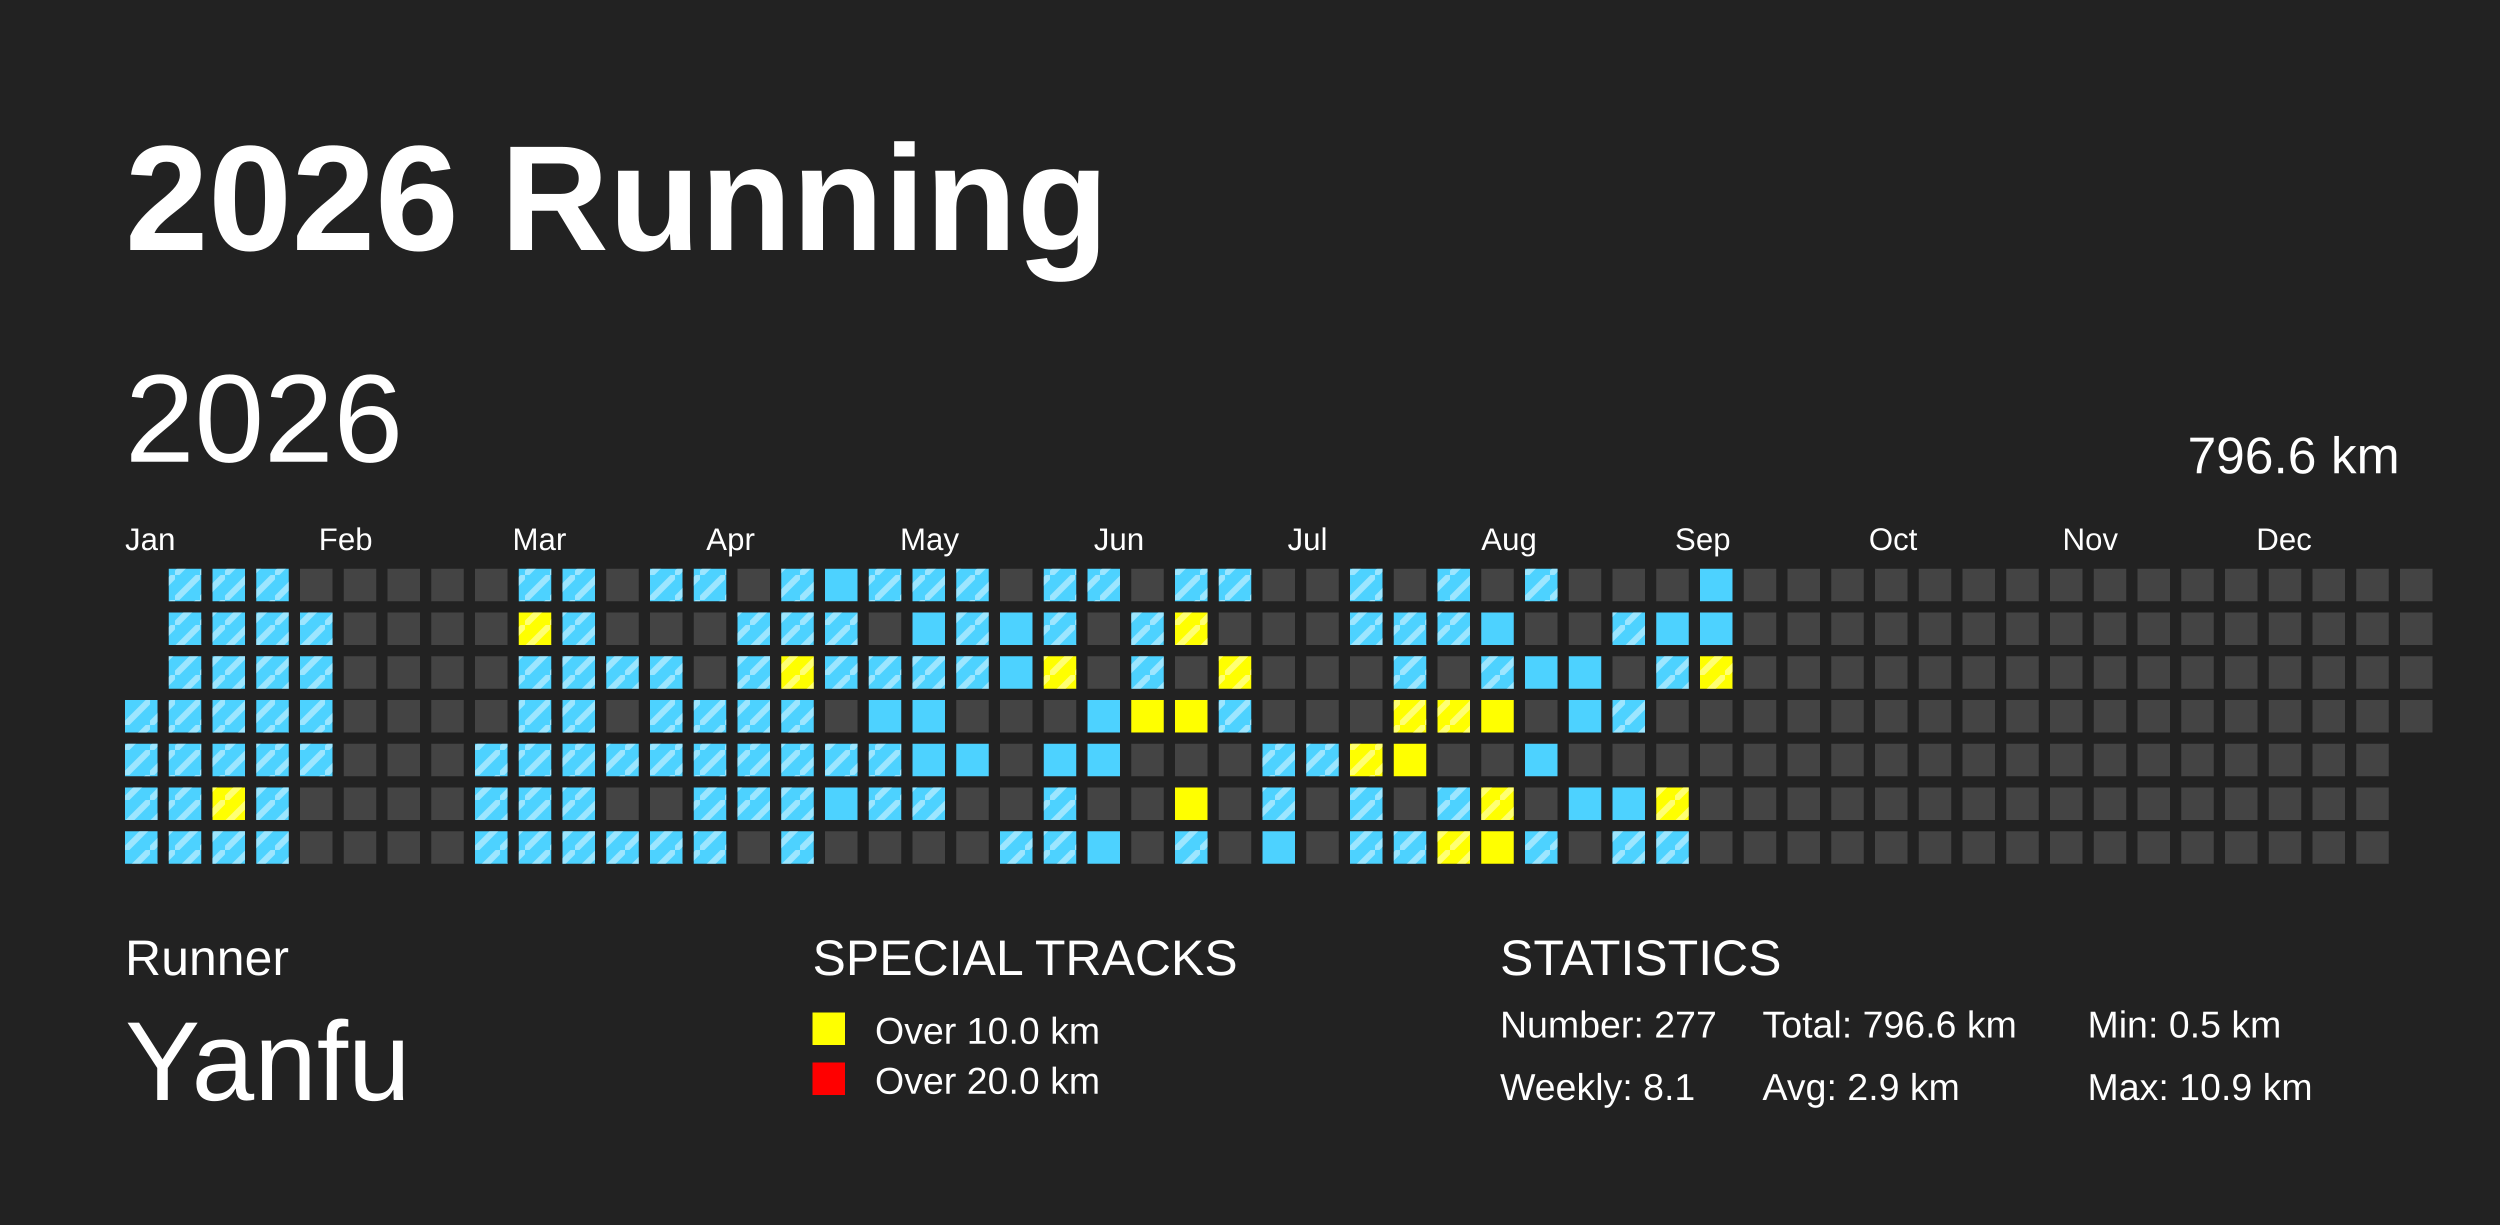
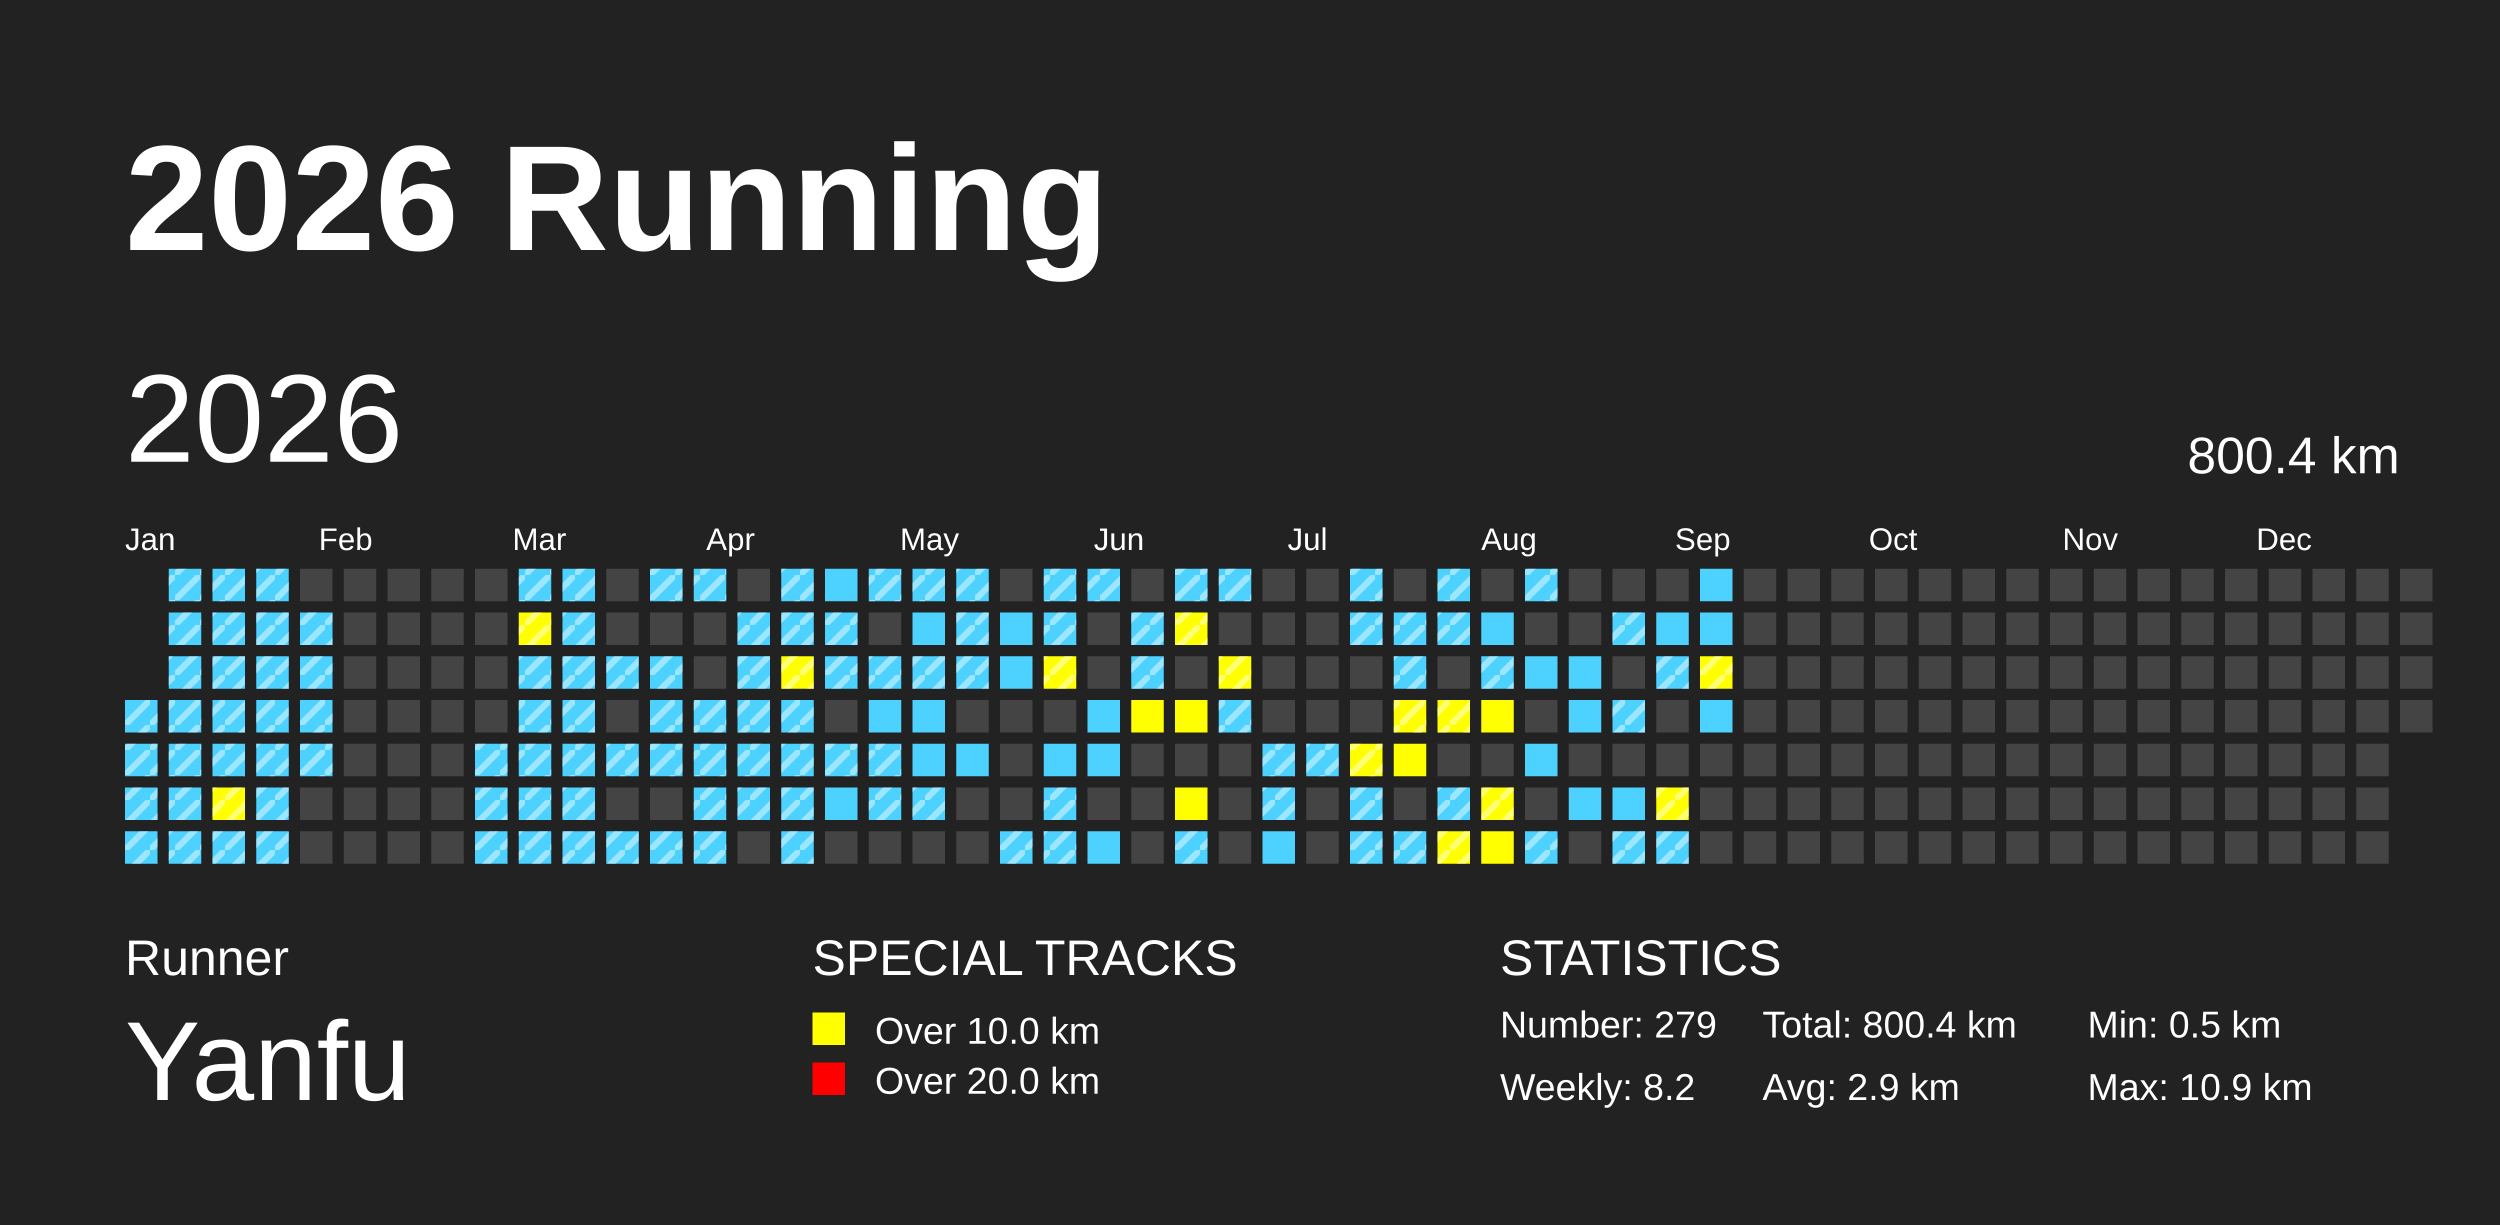
<svg xmlns="http://www.w3.org/2000/svg" baseProfile="full" height="98mm" version="1.1" viewBox="0,0,200,98" width="200mm">
  <defs>
    <pattern height="2" id="indoor-stripe" patternUnits="userSpaceOnUse" width="2">
      <line stroke="white" stroke-opacity="0.45" stroke-width="0.5" x1="0" x2="2" y1="2" y2="0" />
    </pattern>
  </defs>
  <rect fill="#222222" height="98" width="200" x="0" y="0" />
  <text fill="#FFFFFF" style="font-size:12px; font-family:Arial; font-weight:bold;" x="10" y="20">2026 Running</text>
  <text fill="#FFFFFF" style="font-size:4px; font-family:Arial" x="10" y="78">Runner</text>
  <text fill="#FFFFFF" style="font-size:9px; font-family:Arial" x="10" y="88">Yanfu</text>
  <text fill="#FFFFFF" style="font-size:4px; font-family:Arial" x="65" y="78">SPECIAL TRACKS</text>
  <rect fill="yellow" height="2.6" width="2.6" x="65" y="81" />
  <text fill="#FFFFFF" style="font-size:3px; font-family:Arial" x="70" y="83.5">Over 10.0 km</text>
  <rect fill="red" height="2.6" width="2.6" x="65" y="85" />
  <text fill="#FFFFFF" style="font-size:3px; font-family:Arial" x="70" y="87.5">Over 20.0 km</text>
  <text fill="#FFFFFF" style="font-size:4px; font-family:Arial" x="120" y="78">STATISTICS</text>
-   <text fill="#FFFFFF" style="font-size:3px; font-family:Arial" x="120" y="83">Number: 277</text>
-   <text fill="#FFFFFF" style="font-size:3px; font-family:Arial" x="120" y="88">Weekly: 8.1</text>
-   <text fill="#FFFFFF" style="font-size:3px; font-family:Arial" x="141" y="83">Total: 796.6 km</text>
+   <text fill="#FFFFFF" style="font-size:3px; font-family:Arial" x="120" y="83">Number: 279</text>
+   <text fill="#FFFFFF" style="font-size:3px; font-family:Arial" x="120" y="88">Weekly: 8.2</text>
+   <text fill="#FFFFFF" style="font-size:3px; font-family:Arial" x="141" y="83">Total: 800.4 km</text>
  <text fill="#FFFFFF" style="font-size:3px; font-family:Arial" x="141" y="88">Avg: 2.9 km</text>
  <text fill="#FFFFFF" style="font-size:3px; font-family:Arial" x="167" y="83">Min: 0.5 km</text>
  <text fill="#FFFFFF" style="font-size:3px; font-family:Arial" x="167" y="88">Max: 10.9 km</text>
  <text dominant-baseline="hanging" fill="#FFFFFF" style="font-size:10.0px; font-family:Arial;" x="10" y="30">2026</text>
-   <text dominant-baseline="hanging" fill="#FFFFFF" style="font-size:4.125px; font-family:Arial;" x="175" y="35">796.6 km</text>
+   <text dominant-baseline="hanging" fill="#FFFFFF" style="font-size:4.125px; font-family:Arial;" x="175" y="35">800.4 km</text>
  <text fill="#FFFFFF" style="font-size:2.5px; font-family:Arial" x="10.0" y="44">Jan</text>
  <text fill="#FFFFFF" style="font-size:2.5px; font-family:Arial" x="25.5" y="44">Feb</text>
  <text fill="#FFFFFF" style="font-size:2.5px; font-family:Arial" x="41.0" y="44">Mar</text>
  <text fill="#FFFFFF" style="font-size:2.5px; font-family:Arial" x="56.5" y="44">Apr</text>
  <text fill="#FFFFFF" style="font-size:2.5px; font-family:Arial" x="72.0" y="44">May</text>
  <text fill="#FFFFFF" style="font-size:2.5px; font-family:Arial" x="87.5" y="44">Jun</text>
  <text fill="#FFFFFF" style="font-size:2.5px; font-family:Arial" x="103.0" y="44">Jul</text>
  <text fill="#FFFFFF" style="font-size:2.5px; font-family:Arial" x="118.5" y="44">Aug</text>
  <text fill="#FFFFFF" style="font-size:2.5px; font-family:Arial" x="134.0" y="44">Sep</text>
  <text fill="#FFFFFF" style="font-size:2.5px; font-family:Arial" x="149.5" y="44">Oct</text>
  <text fill="#FFFFFF" style="font-size:2.5px; font-family:Arial" x="165.0" y="44">Nov</text>
  <text fill="#FFFFFF" style="font-size:2.5px; font-family:Arial" x="180.5" y="44">Dec</text>
  <rect fill="#4DD2FF" height="2.6" width="2.6" x="10.0" y="56.0" />
  <rect fill="url(#indoor-stripe)" height="2.6" width="2.6" x="10.0" y="56.0" />
  <rect fill="#4DD2FF" height="2.6" width="2.6" x="10.0" y="59.5" />
  <rect fill="url(#indoor-stripe)" height="2.6" width="2.6" x="10.0" y="59.5" />
  <rect fill="#4DD2FF" height="2.6" width="2.6" x="10.0" y="63.0" />
  <rect fill="url(#indoor-stripe)" height="2.6" width="2.6" x="10.0" y="63.0" />
  <rect fill="#4DD2FF" height="2.6" width="2.6" x="10.0" y="66.5" />
  <rect fill="url(#indoor-stripe)" height="2.6" width="2.6" x="10.0" y="66.5" />
  <rect fill="#4DD2FF" height="2.6" width="2.6" x="13.5" y="45.5" />
  <rect fill="url(#indoor-stripe)" height="2.6" width="2.6" x="13.5" y="45.5" />
  <rect fill="#4DD2FF" height="2.6" width="2.6" x="13.5" y="49.0" />
  <rect fill="url(#indoor-stripe)" height="2.6" width="2.6" x="13.5" y="49.0" />
  <rect fill="#4DD2FF" height="2.6" width="2.6" x="13.5" y="52.5" />
  <rect fill="url(#indoor-stripe)" height="2.6" width="2.6" x="13.5" y="52.5" />
  <rect fill="#4DD2FF" height="2.6" width="2.6" x="13.5" y="56.0" />
  <rect fill="url(#indoor-stripe)" height="2.6" width="2.6" x="13.5" y="56.0" />
  <rect fill="#4DD2FF" height="2.6" width="2.6" x="13.5" y="59.5" />
  <rect fill="url(#indoor-stripe)" height="2.6" width="2.6" x="13.5" y="59.5" />
  <rect fill="#4DD2FF" height="2.6" width="2.6" x="13.5" y="63.0" />
  <rect fill="url(#indoor-stripe)" height="2.6" width="2.6" x="13.5" y="63.0" />
  <rect fill="#4DD2FF" height="2.6" width="2.6" x="13.5" y="66.5" />
  <rect fill="url(#indoor-stripe)" height="2.6" width="2.6" x="13.5" y="66.5" />
  <rect fill="#4DD2FF" height="2.6" width="2.6" x="17.0" y="45.5" />
  <rect fill="url(#indoor-stripe)" height="2.6" width="2.6" x="17.0" y="45.5" />
  <rect fill="#4DD2FF" height="2.6" width="2.6" x="17.0" y="49.0" />
  <rect fill="url(#indoor-stripe)" height="2.6" width="2.6" x="17.0" y="49.0" />
  <rect fill="#4DD2FF" height="2.6" width="2.6" x="17.0" y="52.5" />
  <rect fill="url(#indoor-stripe)" height="2.6" width="2.6" x="17.0" y="52.5" />
  <rect fill="#4DD2FF" height="2.6" width="2.6" x="17.0" y="56.0" />
  <rect fill="url(#indoor-stripe)" height="2.6" width="2.6" x="17.0" y="56.0" />
  <rect fill="#4DD2FF" height="2.6" width="2.6" x="17.0" y="59.5" />
  <rect fill="url(#indoor-stripe)" height="2.6" width="2.6" x="17.0" y="59.5" />
  <rect fill="yellow" height="2.6" width="2.6" x="17.0" y="63.0" />
  <rect fill="url(#indoor-stripe)" height="2.6" width="2.6" x="17.0" y="63.0" />
  <rect fill="#4DD2FF" height="2.6" width="2.6" x="17.0" y="66.5" />
  <rect fill="url(#indoor-stripe)" height="2.6" width="2.6" x="17.0" y="66.5" />
  <rect fill="#4DD2FF" height="2.6" width="2.6" x="20.5" y="45.5" />
  <rect fill="url(#indoor-stripe)" height="2.6" width="2.6" x="20.5" y="45.5" />
  <rect fill="#4DD2FF" height="2.6" width="2.6" x="20.5" y="49.0" />
  <rect fill="url(#indoor-stripe)" height="2.6" width="2.6" x="20.5" y="49.0" />
  <rect fill="#4DD2FF" height="2.6" width="2.6" x="20.5" y="52.5" />
  <rect fill="url(#indoor-stripe)" height="2.6" width="2.6" x="20.5" y="52.5" />
  <rect fill="#4DD2FF" height="2.6" width="2.6" x="20.5" y="56.0" />
  <rect fill="url(#indoor-stripe)" height="2.6" width="2.6" x="20.5" y="56.0" />
  <rect fill="#4DD2FF" height="2.6" width="2.6" x="20.5" y="59.5" />
  <rect fill="url(#indoor-stripe)" height="2.6" width="2.6" x="20.5" y="59.5" />
  <rect fill="#4DD2FF" height="2.6" width="2.6" x="20.5" y="63.0" />
  <rect fill="url(#indoor-stripe)" height="2.6" width="2.6" x="20.5" y="63.0" />
  <rect fill="#4DD2FF" height="2.6" width="2.6" x="20.5" y="66.5" />
  <rect fill="url(#indoor-stripe)" height="2.6" width="2.6" x="20.5" y="66.5" />
  <rect fill="#444444" height="2.6" width="2.6" x="24.0" y="45.5" />
  <rect fill="#4DD2FF" height="2.6" width="2.6" x="24.0" y="49.0" />
  <rect fill="url(#indoor-stripe)" height="2.6" width="2.6" x="24.0" y="49.0" />
  <rect fill="#4DD2FF" height="2.6" width="2.6" x="24.0" y="52.5" />
  <rect fill="url(#indoor-stripe)" height="2.6" width="2.6" x="24.0" y="52.5" />
  <rect fill="#4DD2FF" height="2.6" width="2.6" x="24.0" y="56.0" />
  <rect fill="url(#indoor-stripe)" height="2.6" width="2.6" x="24.0" y="56.0" />
  <rect fill="#4DD2FF" height="2.6" width="2.6" x="24.0" y="59.5" />
  <rect fill="url(#indoor-stripe)" height="2.6" width="2.6" x="24.0" y="59.5" />
  <rect fill="#444444" height="2.6" width="2.6" x="24.0" y="63.0" />
  <rect fill="#444444" height="2.6" width="2.6" x="24.0" y="66.5" />
  <rect fill="#444444" height="2.6" width="2.6" x="27.5" y="45.5" />
  <rect fill="#444444" height="2.6" width="2.6" x="27.5" y="49.0" />
  <rect fill="#444444" height="2.6" width="2.6" x="27.5" y="52.5" />
  <rect fill="#444444" height="2.6" width="2.6" x="27.5" y="56.0" />
  <rect fill="#444444" height="2.6" width="2.6" x="27.5" y="59.5" />
  <rect fill="#444444" height="2.6" width="2.6" x="27.5" y="63.0" />
  <rect fill="#444444" height="2.6" width="2.6" x="27.5" y="66.5" />
  <rect fill="#444444" height="2.6" width="2.6" x="31.0" y="45.5" />
  <rect fill="#444444" height="2.6" width="2.6" x="31.0" y="49.0" />
  <rect fill="#444444" height="2.6" width="2.6" x="31.0" y="52.5" />
  <rect fill="#444444" height="2.6" width="2.6" x="31.0" y="56.0" />
  <rect fill="#444444" height="2.6" width="2.6" x="31.0" y="59.5" />
  <rect fill="#444444" height="2.6" width="2.6" x="31.0" y="63.0" />
  <rect fill="#444444" height="2.6" width="2.6" x="31.0" y="66.5" />
  <rect fill="#444444" height="2.6" width="2.6" x="34.5" y="45.5" />
  <rect fill="#444444" height="2.6" width="2.6" x="34.5" y="49.0" />
  <rect fill="#444444" height="2.6" width="2.6" x="34.5" y="52.5" />
  <rect fill="#444444" height="2.6" width="2.6" x="34.5" y="56.0" />
  <rect fill="#444444" height="2.6" width="2.6" x="34.5" y="59.5" />
  <rect fill="#444444" height="2.6" width="2.6" x="34.5" y="63.0" />
  <rect fill="#444444" height="2.6" width="2.6" x="34.5" y="66.5" />
  <rect fill="#444444" height="2.6" width="2.6" x="38.0" y="45.5" />
  <rect fill="#444444" height="2.6" width="2.6" x="38.0" y="49.0" />
  <rect fill="#444444" height="2.6" width="2.6" x="38.0" y="52.5" />
  <rect fill="#444444" height="2.6" width="2.6" x="38.0" y="56.0" />
  <rect fill="#4DD2FF" height="2.6" width="2.6" x="38.0" y="59.5" />
  <rect fill="url(#indoor-stripe)" height="2.6" width="2.6" x="38.0" y="59.5" />
  <rect fill="#4DD2FF" height="2.6" width="2.6" x="38.0" y="63.0" />
  <rect fill="url(#indoor-stripe)" height="2.6" width="2.6" x="38.0" y="63.0" />
  <rect fill="#4DD2FF" height="2.6" width="2.6" x="38.0" y="66.5" />
  <rect fill="url(#indoor-stripe)" height="2.6" width="2.6" x="38.0" y="66.5" />
  <rect fill="#4DD2FF" height="2.6" width="2.6" x="41.5" y="45.5" />
  <rect fill="url(#indoor-stripe)" height="2.6" width="2.6" x="41.5" y="45.5" />
  <rect fill="yellow" height="2.6" width="2.6" x="41.5" y="49.0" />
  <rect fill="url(#indoor-stripe)" height="2.6" width="2.6" x="41.5" y="49.0" />
  <rect fill="#4DD2FF" height="2.6" width="2.6" x="41.5" y="52.5" />
  <rect fill="url(#indoor-stripe)" height="2.6" width="2.6" x="41.5" y="52.5" />
  <rect fill="#4DD2FF" height="2.6" width="2.6" x="41.5" y="56.0" />
  <rect fill="url(#indoor-stripe)" height="2.6" width="2.6" x="41.5" y="56.0" />
  <rect fill="#4DD2FF" height="2.6" width="2.6" x="41.5" y="59.5" />
  <rect fill="url(#indoor-stripe)" height="2.6" width="2.6" x="41.5" y="59.5" />
  <rect fill="#4DD2FF" height="2.6" width="2.6" x="41.5" y="63.0" />
  <rect fill="url(#indoor-stripe)" height="2.6" width="2.6" x="41.5" y="63.0" />
  <rect fill="#4DD2FF" height="2.6" width="2.6" x="41.5" y="66.5" />
  <rect fill="url(#indoor-stripe)" height="2.6" width="2.6" x="41.5" y="66.5" />
  <rect fill="#4DD2FF" height="2.6" width="2.6" x="45.0" y="45.5" />
  <rect fill="url(#indoor-stripe)" height="2.6" width="2.6" x="45.0" y="45.5" />
  <rect fill="#4DD2FF" height="2.6" width="2.6" x="45.0" y="49.0" />
  <rect fill="url(#indoor-stripe)" height="2.6" width="2.6" x="45.0" y="49.0" />
  <rect fill="#4DD2FF" height="2.6" width="2.6" x="45.0" y="52.5" />
  <rect fill="url(#indoor-stripe)" height="2.6" width="2.6" x="45.0" y="52.5" />
  <rect fill="#4DD2FF" height="2.6" width="2.6" x="45.0" y="56.0" />
  <rect fill="url(#indoor-stripe)" height="2.6" width="2.6" x="45.0" y="56.0" />
  <rect fill="#4DD2FF" height="2.6" width="2.6" x="45.0" y="59.5" />
  <rect fill="url(#indoor-stripe)" height="2.6" width="2.6" x="45.0" y="59.5" />
  <rect fill="#4DD2FF" height="2.6" width="2.6" x="45.0" y="63.0" />
  <rect fill="url(#indoor-stripe)" height="2.6" width="2.6" x="45.0" y="63.0" />
  <rect fill="#4DD2FF" height="2.6" width="2.6" x="45.0" y="66.5" />
  <rect fill="url(#indoor-stripe)" height="2.6" width="2.6" x="45.0" y="66.5" />
  <rect fill="#444444" height="2.6" width="2.6" x="48.5" y="45.5" />
  <rect fill="#444444" height="2.6" width="2.6" x="48.5" y="49.0" />
  <rect fill="#4DD2FF" height="2.6" width="2.6" x="48.5" y="52.5" />
  <rect fill="url(#indoor-stripe)" height="2.6" width="2.6" x="48.5" y="52.5" />
  <rect fill="#444444" height="2.6" width="2.6" x="48.5" y="56.0" />
  <rect fill="#4DD2FF" height="2.6" width="2.6" x="48.5" y="59.5" />
  <rect fill="url(#indoor-stripe)" height="2.6" width="2.6" x="48.5" y="59.5" />
  <rect fill="#444444" height="2.6" width="2.6" x="48.5" y="63.0" />
  <rect fill="#4DD2FF" height="2.6" width="2.6" x="48.5" y="66.5" />
  <rect fill="url(#indoor-stripe)" height="2.6" width="2.6" x="48.5" y="66.5" />
  <rect fill="#4DD2FF" height="2.6" width="2.6" x="52.0" y="45.5" />
  <rect fill="url(#indoor-stripe)" height="2.6" width="2.6" x="52.0" y="45.5" />
  <rect fill="#444444" height="2.6" width="2.6" x="52.0" y="49.0" />
  <rect fill="#4DD2FF" height="2.6" width="2.6" x="52.0" y="52.5" />
  <rect fill="url(#indoor-stripe)" height="2.6" width="2.6" x="52.0" y="52.5" />
  <rect fill="#4DD2FF" height="2.6" width="2.6" x="52.0" y="56.0" />
  <rect fill="url(#indoor-stripe)" height="2.6" width="2.6" x="52.0" y="56.0" />
  <rect fill="#4DD2FF" height="2.6" width="2.6" x="52.0" y="59.5" />
  <rect fill="url(#indoor-stripe)" height="2.6" width="2.6" x="52.0" y="59.5" />
  <rect fill="#444444" height="2.6" width="2.6" x="52.0" y="63.0" />
  <rect fill="#4DD2FF" height="2.6" width="2.6" x="52.0" y="66.5" />
  <rect fill="url(#indoor-stripe)" height="2.6" width="2.6" x="52.0" y="66.5" />
  <rect fill="#4DD2FF" height="2.6" width="2.6" x="55.5" y="45.5" />
  <rect fill="url(#indoor-stripe)" height="2.6" width="2.6" x="55.5" y="45.5" />
  <rect fill="#444444" height="2.6" width="2.6" x="55.5" y="49.0" />
  <rect fill="#444444" height="2.6" width="2.6" x="55.5" y="52.5" />
  <rect fill="#4DD2FF" height="2.6" width="2.6" x="55.5" y="56.0" />
  <rect fill="url(#indoor-stripe)" height="2.6" width="2.6" x="55.5" y="56.0" />
  <rect fill="#4DD2FF" height="2.6" width="2.6" x="55.5" y="59.5" />
  <rect fill="url(#indoor-stripe)" height="2.6" width="2.6" x="55.5" y="59.5" />
  <rect fill="#4DD2FF" height="2.6" width="2.6" x="55.5" y="63.0" />
  <rect fill="url(#indoor-stripe)" height="2.6" width="2.6" x="55.5" y="63.0" />
  <rect fill="#4DD2FF" height="2.6" width="2.6" x="55.5" y="66.5" />
  <rect fill="url(#indoor-stripe)" height="2.6" width="2.6" x="55.5" y="66.5" />
  <rect fill="#444444" height="2.6" width="2.6" x="59.0" y="45.5" />
  <rect fill="#4DD2FF" height="2.6" width="2.6" x="59.0" y="49.0" />
  <rect fill="url(#indoor-stripe)" height="2.6" width="2.6" x="59.0" y="49.0" />
  <rect fill="#4DD2FF" height="2.6" width="2.6" x="59.0" y="52.5" />
  <rect fill="url(#indoor-stripe)" height="2.6" width="2.6" x="59.0" y="52.5" />
  <rect fill="#4DD2FF" height="2.6" width="2.6" x="59.0" y="56.0" />
  <rect fill="url(#indoor-stripe)" height="2.6" width="2.6" x="59.0" y="56.0" />
  <rect fill="#4DD2FF" height="2.6" width="2.6" x="59.0" y="59.5" />
  <rect fill="url(#indoor-stripe)" height="2.6" width="2.6" x="59.0" y="59.5" />
  <rect fill="#4DD2FF" height="2.6" width="2.6" x="59.0" y="63.0" />
  <rect fill="url(#indoor-stripe)" height="2.6" width="2.6" x="59.0" y="63.0" />
  <rect fill="#444444" height="2.6" width="2.6" x="59.0" y="66.5" />
  <rect fill="#4DD2FF" height="2.6" width="2.6" x="62.5" y="45.5" />
  <rect fill="url(#indoor-stripe)" height="2.6" width="2.6" x="62.5" y="45.5" />
  <rect fill="#4DD2FF" height="2.6" width="2.6" x="62.5" y="49.0" />
  <rect fill="url(#indoor-stripe)" height="2.6" width="2.6" x="62.5" y="49.0" />
  <rect fill="yellow" height="2.6" width="2.6" x="62.5" y="52.5" />
  <rect fill="url(#indoor-stripe)" height="2.6" width="2.6" x="62.5" y="52.5" />
  <rect fill="#4DD2FF" height="2.6" width="2.6" x="62.5" y="56.0" />
  <rect fill="url(#indoor-stripe)" height="2.6" width="2.6" x="62.5" y="56.0" />
  <rect fill="#4DD2FF" height="2.6" width="2.6" x="62.5" y="59.5" />
  <rect fill="url(#indoor-stripe)" height="2.6" width="2.6" x="62.5" y="59.5" />
  <rect fill="#4DD2FF" height="2.6" width="2.6" x="62.5" y="63.0" />
  <rect fill="url(#indoor-stripe)" height="2.6" width="2.6" x="62.5" y="63.0" />
  <rect fill="#4DD2FF" height="2.6" width="2.6" x="62.5" y="66.5" />
  <rect fill="url(#indoor-stripe)" height="2.6" width="2.6" x="62.5" y="66.5" />
  <rect fill="#4DD2FF" height="2.6" width="2.6" x="66.0" y="45.5" />
  <rect fill="#4DD2FF" height="2.6" width="2.6" x="66.0" y="49.0" />
  <rect fill="url(#indoor-stripe)" height="2.6" width="2.6" x="66.0" y="49.0" />
  <rect fill="#4DD2FF" height="2.6" width="2.6" x="66.0" y="52.5" />
  <rect fill="url(#indoor-stripe)" height="2.6" width="2.6" x="66.0" y="52.5" />
  <rect fill="#444444" height="2.6" width="2.6" x="66.0" y="56.0" />
  <rect fill="#4DD2FF" height="2.6" width="2.6" x="66.0" y="59.5" />
  <rect fill="url(#indoor-stripe)" height="2.6" width="2.6" x="66.0" y="59.5" />
  <rect fill="#4DD2FF" height="2.6" width="2.6" x="66.0" y="63.0" />
  <rect fill="#444444" height="2.6" width="2.6" x="66.0" y="66.5" />
  <rect fill="#4DD2FF" height="2.6" width="2.6" x="69.5" y="45.5" />
  <rect fill="url(#indoor-stripe)" height="2.6" width="2.6" x="69.5" y="45.5" />
  <rect fill="#444444" height="2.6" width="2.6" x="69.5" y="49.0" />
  <rect fill="#4DD2FF" height="2.6" width="2.6" x="69.5" y="52.5" />
  <rect fill="url(#indoor-stripe)" height="2.6" width="2.6" x="69.5" y="52.5" />
  <rect fill="#4DD2FF" height="2.6" width="2.6" x="69.5" y="56.0" />
  <rect fill="#4DD2FF" height="2.6" width="2.6" x="69.5" y="59.5" />
  <rect fill="url(#indoor-stripe)" height="2.6" width="2.6" x="69.5" y="59.5" />
  <rect fill="#4DD2FF" height="2.6" width="2.6" x="69.5" y="63.0" />
  <rect fill="url(#indoor-stripe)" height="2.6" width="2.6" x="69.5" y="63.0" />
  <rect fill="#444444" height="2.6" width="2.6" x="69.5" y="66.5" />
  <rect fill="#4DD2FF" height="2.6" width="2.6" x="73.0" y="45.5" />
  <rect fill="url(#indoor-stripe)" height="2.6" width="2.6" x="73.0" y="45.5" />
  <rect fill="#4DD2FF" height="2.6" width="2.6" x="73.0" y="49.0" />
  <rect fill="#4DD2FF" height="2.6" width="2.6" x="73.0" y="52.5" />
  <rect fill="url(#indoor-stripe)" height="2.6" width="2.6" x="73.0" y="52.5" />
  <rect fill="#4DD2FF" height="2.6" width="2.6" x="73.0" y="56.0" />
  <rect fill="#4DD2FF" height="2.6" width="2.6" x="73.0" y="59.5" />
  <rect fill="#4DD2FF" height="2.6" width="2.6" x="73.0" y="63.0" />
  <rect fill="url(#indoor-stripe)" height="2.6" width="2.6" x="73.0" y="63.0" />
  <rect fill="#444444" height="2.6" width="2.6" x="73.0" y="66.5" />
  <rect fill="#4DD2FF" height="2.6" width="2.6" x="76.5" y="45.5" />
  <rect fill="url(#indoor-stripe)" height="2.6" width="2.6" x="76.5" y="45.5" />
  <rect fill="#4DD2FF" height="2.6" width="2.6" x="76.5" y="49.0" />
  <rect fill="url(#indoor-stripe)" height="2.6" width="2.6" x="76.5" y="49.0" />
  <rect fill="#4DD2FF" height="2.6" width="2.6" x="76.5" y="52.5" />
  <rect fill="url(#indoor-stripe)" height="2.6" width="2.6" x="76.5" y="52.5" />
  <rect fill="#444444" height="2.6" width="2.6" x="76.5" y="56.0" />
  <rect fill="#4DD2FF" height="2.6" width="2.6" x="76.5" y="59.5" />
  <rect fill="#444444" height="2.6" width="2.6" x="76.5" y="63.0" />
  <rect fill="#444444" height="2.6" width="2.6" x="76.5" y="66.5" />
  <rect fill="#444444" height="2.6" width="2.6" x="80.0" y="45.5" />
  <rect fill="#4DD2FF" height="2.6" width="2.6" x="80.0" y="49.0" />
  <rect fill="#4DD2FF" height="2.6" width="2.6" x="80.0" y="52.5" />
  <rect fill="#444444" height="2.6" width="2.6" x="80.0" y="56.0" />
  <rect fill="#444444" height="2.6" width="2.6" x="80.0" y="59.5" />
  <rect fill="#444444" height="2.6" width="2.6" x="80.0" y="63.0" />
  <rect fill="#4DD2FF" height="2.6" width="2.6" x="80.0" y="66.5" />
  <rect fill="url(#indoor-stripe)" height="2.6" width="2.6" x="80.0" y="66.5" />
  <rect fill="#4DD2FF" height="2.6" width="2.6" x="83.5" y="45.5" />
  <rect fill="url(#indoor-stripe)" height="2.6" width="2.6" x="83.5" y="45.5" />
  <rect fill="#4DD2FF" height="2.6" width="2.6" x="83.5" y="49.0" />
  <rect fill="url(#indoor-stripe)" height="2.6" width="2.6" x="83.5" y="49.0" />
  <rect fill="yellow" height="2.6" width="2.6" x="83.5" y="52.5" />
  <rect fill="url(#indoor-stripe)" height="2.6" width="2.6" x="83.5" y="52.5" />
  <rect fill="#444444" height="2.6" width="2.6" x="83.5" y="56.0" />
  <rect fill="#4DD2FF" height="2.6" width="2.6" x="83.5" y="59.5" />
  <rect fill="#4DD2FF" height="2.6" width="2.6" x="83.5" y="63.0" />
  <rect fill="url(#indoor-stripe)" height="2.6" width="2.6" x="83.5" y="63.0" />
  <rect fill="#4DD2FF" height="2.6" width="2.6" x="83.5" y="66.5" />
  <rect fill="url(#indoor-stripe)" height="2.6" width="2.6" x="83.5" y="66.5" />
  <rect fill="#4DD2FF" height="2.6" width="2.6" x="87.0" y="45.5" />
  <rect fill="url(#indoor-stripe)" height="2.6" width="2.6" x="87.0" y="45.5" />
  <rect fill="#444444" height="2.6" width="2.6" x="87.0" y="49.0" />
  <rect fill="#444444" height="2.6" width="2.6" x="87.0" y="52.5" />
  <rect fill="#4DD2FF" height="2.6" width="2.6" x="87.0" y="56.0" />
  <rect fill="#4DD2FF" height="2.6" width="2.6" x="87.0" y="59.5" />
  <rect fill="#444444" height="2.6" width="2.6" x="87.0" y="63.0" />
  <rect fill="#4DD2FF" height="2.6" width="2.6" x="87.0" y="66.5" />
  <rect fill="#444444" height="2.6" width="2.6" x="90.5" y="45.5" />
  <rect fill="#4DD2FF" height="2.6" width="2.6" x="90.5" y="49.0" />
  <rect fill="url(#indoor-stripe)" height="2.6" width="2.6" x="90.5" y="49.0" />
  <rect fill="#4DD2FF" height="2.6" width="2.6" x="90.5" y="52.5" />
  <rect fill="url(#indoor-stripe)" height="2.6" width="2.6" x="90.5" y="52.5" />
  <rect fill="yellow" height="2.6" width="2.6" x="90.5" y="56.0" />
  <rect fill="#444444" height="2.6" width="2.6" x="90.5" y="59.5" />
  <rect fill="#444444" height="2.6" width="2.6" x="90.5" y="63.0" />
  <rect fill="#444444" height="2.6" width="2.6" x="90.5" y="66.5" />
  <rect fill="#4DD2FF" height="2.6" width="2.6" x="94.0" y="45.5" />
  <rect fill="url(#indoor-stripe)" height="2.6" width="2.6" x="94.0" y="45.5" />
  <rect fill="yellow" height="2.6" width="2.6" x="94.0" y="49.0" />
  <rect fill="url(#indoor-stripe)" height="2.6" width="2.6" x="94.0" y="49.0" />
  <rect fill="#444444" height="2.6" width="2.6" x="94.0" y="52.5" />
  <rect fill="yellow" height="2.6" width="2.6" x="94.0" y="56.0" />
  <rect fill="#444444" height="2.6" width="2.6" x="94.0" y="59.5" />
  <rect fill="yellow" height="2.6" width="2.6" x="94.0" y="63.0" />
  <rect fill="#4DD2FF" height="2.6" width="2.6" x="94.0" y="66.5" />
  <rect fill="url(#indoor-stripe)" height="2.6" width="2.6" x="94.0" y="66.5" />
  <rect fill="#4DD2FF" height="2.6" width="2.6" x="97.5" y="45.5" />
  <rect fill="url(#indoor-stripe)" height="2.6" width="2.6" x="97.5" y="45.5" />
  <rect fill="#444444" height="2.6" width="2.6" x="97.5" y="49.0" />
  <rect fill="yellow" height="2.6" width="2.6" x="97.5" y="52.5" />
  <rect fill="url(#indoor-stripe)" height="2.6" width="2.6" x="97.5" y="52.5" />
  <rect fill="#4DD2FF" height="2.6" width="2.6" x="97.5" y="56.0" />
  <rect fill="url(#indoor-stripe)" height="2.6" width="2.6" x="97.5" y="56.0" />
  <rect fill="#444444" height="2.6" width="2.6" x="97.5" y="59.5" />
  <rect fill="#444444" height="2.6" width="2.6" x="97.5" y="63.0" />
  <rect fill="#444444" height="2.6" width="2.6" x="97.5" y="66.5" />
  <rect fill="#444444" height="2.6" width="2.6" x="101.0" y="45.5" />
  <rect fill="#444444" height="2.6" width="2.6" x="101.0" y="49.0" />
  <rect fill="#444444" height="2.6" width="2.6" x="101.0" y="52.5" />
  <rect fill="#444444" height="2.6" width="2.6" x="101.0" y="56.0" />
  <rect fill="#4DD2FF" height="2.6" width="2.6" x="101.0" y="59.5" />
  <rect fill="url(#indoor-stripe)" height="2.6" width="2.6" x="101.0" y="59.5" />
  <rect fill="#4DD2FF" height="2.6" width="2.6" x="101.0" y="63.0" />
  <rect fill="url(#indoor-stripe)" height="2.6" width="2.6" x="101.0" y="63.0" />
  <rect fill="#4DD2FF" height="2.6" width="2.6" x="101.0" y="66.5" />
  <rect fill="#444444" height="2.6" width="2.6" x="104.5" y="45.5" />
  <rect fill="#444444" height="2.6" width="2.6" x="104.5" y="49.0" />
  <rect fill="#444444" height="2.6" width="2.6" x="104.5" y="52.5" />
  <rect fill="#444444" height="2.6" width="2.6" x="104.5" y="56.0" />
  <rect fill="#4DD2FF" height="2.6" width="2.6" x="104.5" y="59.5" />
  <rect fill="url(#indoor-stripe)" height="2.6" width="2.6" x="104.5" y="59.5" />
  <rect fill="#444444" height="2.6" width="2.6" x="104.5" y="63.0" />
  <rect fill="#444444" height="2.6" width="2.6" x="104.5" y="66.5" />
  <rect fill="#4DD2FF" height="2.6" width="2.6" x="108.0" y="45.5" />
  <rect fill="url(#indoor-stripe)" height="2.6" width="2.6" x="108.0" y="45.5" />
  <rect fill="#4DD2FF" height="2.6" width="2.6" x="108.0" y="49.0" />
  <rect fill="url(#indoor-stripe)" height="2.6" width="2.6" x="108.0" y="49.0" />
  <rect fill="#444444" height="2.6" width="2.6" x="108.0" y="52.5" />
  <rect fill="#444444" height="2.6" width="2.6" x="108.0" y="56.0" />
  <rect fill="yellow" height="2.6" width="2.6" x="108.0" y="59.5" />
  <rect fill="url(#indoor-stripe)" height="2.6" width="2.6" x="108.0" y="59.5" />
  <rect fill="#4DD2FF" height="2.6" width="2.6" x="108.0" y="63.0" />
  <rect fill="url(#indoor-stripe)" height="2.6" width="2.6" x="108.0" y="63.0" />
  <rect fill="#4DD2FF" height="2.6" width="2.6" x="108.0" y="66.5" />
  <rect fill="url(#indoor-stripe)" height="2.6" width="2.6" x="108.0" y="66.5" />
  <rect fill="#444444" height="2.6" width="2.6" x="111.5" y="45.5" />
  <rect fill="#4DD2FF" height="2.6" width="2.6" x="111.5" y="49.0" />
  <rect fill="url(#indoor-stripe)" height="2.6" width="2.6" x="111.5" y="49.0" />
  <rect fill="#4DD2FF" height="2.6" width="2.6" x="111.5" y="52.5" />
  <rect fill="url(#indoor-stripe)" height="2.6" width="2.6" x="111.5" y="52.5" />
  <rect fill="yellow" height="2.6" width="2.6" x="111.5" y="56.0" />
  <rect fill="url(#indoor-stripe)" height="2.6" width="2.6" x="111.5" y="56.0" />
  <rect fill="yellow" height="2.6" width="2.6" x="111.5" y="59.5" />
  <rect fill="#444444" height="2.6" width="2.6" x="111.5" y="63.0" />
  <rect fill="#4DD2FF" height="2.6" width="2.6" x="111.5" y="66.5" />
  <rect fill="url(#indoor-stripe)" height="2.6" width="2.6" x="111.5" y="66.5" />
  <rect fill="#4DD2FF" height="2.6" width="2.6" x="115.0" y="45.5" />
  <rect fill="url(#indoor-stripe)" height="2.6" width="2.6" x="115.0" y="45.5" />
  <rect fill="#4DD2FF" height="2.6" width="2.6" x="115.0" y="49.0" />
  <rect fill="url(#indoor-stripe)" height="2.6" width="2.6" x="115.0" y="49.0" />
  <rect fill="#444444" height="2.6" width="2.6" x="115.0" y="52.5" />
  <rect fill="yellow" height="2.6" width="2.6" x="115.0" y="56.0" />
  <rect fill="url(#indoor-stripe)" height="2.6" width="2.6" x="115.0" y="56.0" />
  <rect fill="#444444" height="2.6" width="2.6" x="115.0" y="59.5" />
  <rect fill="#4DD2FF" height="2.6" width="2.6" x="115.0" y="63.0" />
  <rect fill="url(#indoor-stripe)" height="2.6" width="2.6" x="115.0" y="63.0" />
  <rect fill="yellow" height="2.6" width="2.6" x="115.0" y="66.5" />
  <rect fill="url(#indoor-stripe)" height="2.6" width="2.6" x="115.0" y="66.5" />
  <rect fill="#444444" height="2.6" width="2.6" x="118.5" y="45.5" />
  <rect fill="#4DD2FF" height="2.6" width="2.6" x="118.5" y="49.0" />
  <rect fill="#4DD2FF" height="2.6" width="2.6" x="118.5" y="52.5" />
  <rect fill="url(#indoor-stripe)" height="2.6" width="2.6" x="118.5" y="52.5" />
  <rect fill="yellow" height="2.6" width="2.6" x="118.5" y="56.0" />
  <rect fill="#444444" height="2.6" width="2.6" x="118.5" y="59.5" />
  <rect fill="yellow" height="2.6" width="2.6" x="118.5" y="63.0" />
  <rect fill="url(#indoor-stripe)" height="2.6" width="2.6" x="118.5" y="63.0" />
  <rect fill="yellow" height="2.6" width="2.6" x="118.5" y="66.5" />
  <rect fill="#4DD2FF" height="2.6" width="2.6" x="122.0" y="45.5" />
  <rect fill="url(#indoor-stripe)" height="2.6" width="2.6" x="122.0" y="45.5" />
  <rect fill="#444444" height="2.6" width="2.6" x="122.0" y="49.0" />
  <rect fill="#4DD2FF" height="2.6" width="2.6" x="122.0" y="52.5" />
  <rect fill="#444444" height="2.6" width="2.6" x="122.0" y="56.0" />
  <rect fill="#4DD2FF" height="2.6" width="2.6" x="122.0" y="59.5" />
  <rect fill="#444444" height="2.6" width="2.6" x="122.0" y="63.0" />
  <rect fill="#4DD2FF" height="2.6" width="2.6" x="122.0" y="66.5" />
  <rect fill="url(#indoor-stripe)" height="2.6" width="2.6" x="122.0" y="66.5" />
  <rect fill="#444444" height="2.6" width="2.6" x="125.5" y="45.5" />
  <rect fill="#444444" height="2.6" width="2.6" x="125.5" y="49.0" />
  <rect fill="#4DD2FF" height="2.6" width="2.6" x="125.5" y="52.5" />
  <rect fill="#4DD2FF" height="2.6" width="2.6" x="125.5" y="56.0" />
  <rect fill="#444444" height="2.6" width="2.6" x="125.5" y="59.5" />
  <rect fill="#4DD2FF" height="2.6" width="2.6" x="125.5" y="63.0" />
  <rect fill="#444444" height="2.6" width="2.6" x="125.5" y="66.5" />
  <rect fill="#444444" height="2.6" width="2.6" x="129.0" y="45.5" />
  <rect fill="#4DD2FF" height="2.6" width="2.6" x="129.0" y="49.0" />
  <rect fill="url(#indoor-stripe)" height="2.6" width="2.6" x="129.0" y="49.0" />
  <rect fill="#444444" height="2.6" width="2.6" x="129.0" y="52.5" />
  <rect fill="#4DD2FF" height="2.6" width="2.6" x="129.0" y="56.0" />
  <rect fill="url(#indoor-stripe)" height="2.6" width="2.6" x="129.0" y="56.0" />
  <rect fill="#444444" height="2.6" width="2.6" x="129.0" y="59.5" />
  <rect fill="#4DD2FF" height="2.6" width="2.6" x="129.0" y="63.0" />
  <rect fill="#4DD2FF" height="2.6" width="2.6" x="129.0" y="66.5" />
  <rect fill="url(#indoor-stripe)" height="2.6" width="2.6" x="129.0" y="66.5" />
  <rect fill="#444444" height="2.6" width="2.6" x="132.5" y="45.5" />
  <rect fill="#4DD2FF" height="2.6" width="2.6" x="132.5" y="49.0" />
  <rect fill="#4DD2FF" height="2.6" width="2.6" x="132.5" y="52.5" />
  <rect fill="url(#indoor-stripe)" height="2.6" width="2.6" x="132.5" y="52.5" />
  <rect fill="#444444" height="2.6" width="2.6" x="132.5" y="56.0" />
  <rect fill="#444444" height="2.6" width="2.6" x="132.5" y="59.5" />
  <rect fill="yellow" height="2.6" width="2.6" x="132.5" y="63.0" />
  <rect fill="url(#indoor-stripe)" height="2.6" width="2.6" x="132.5" y="63.0" />
  <rect fill="#4DD2FF" height="2.6" width="2.6" x="132.5" y="66.5" />
  <rect fill="url(#indoor-stripe)" height="2.6" width="2.6" x="132.5" y="66.5" />
  <rect fill="#4DD2FF" height="2.6" width="2.6" x="136.0" y="45.5" />
  <rect fill="#4DD2FF" height="2.6" width="2.6" x="136.0" y="49.0" />
  <rect fill="yellow" height="2.6" width="2.6" x="136.0" y="52.5" />
  <rect fill="url(#indoor-stripe)" height="2.6" width="2.6" x="136.0" y="52.5" />
-   <rect fill="#444444" height="2.6" width="2.6" x="136.0" y="56.0" />
+   <rect fill="#4DD2FF" height="2.6" width="2.6" x="136.0" y="56.0" />
  <rect fill="#444444" height="2.6" width="2.6" x="136.0" y="59.5" />
  <rect fill="#444444" height="2.6" width="2.6" x="136.0" y="63.0" />
  <rect fill="#444444" height="2.6" width="2.6" x="136.0" y="66.5" />
  <rect fill="#444444" height="2.6" width="2.6" x="139.5" y="45.5" />
  <rect fill="#444444" height="2.6" width="2.6" x="139.5" y="49.0" />
  <rect fill="#444444" height="2.6" width="2.6" x="139.5" y="52.5" />
  <rect fill="#444444" height="2.6" width="2.6" x="139.5" y="56.0" />
  <rect fill="#444444" height="2.6" width="2.6" x="139.5" y="59.5" />
  <rect fill="#444444" height="2.6" width="2.6" x="139.5" y="63.0" />
  <rect fill="#444444" height="2.6" width="2.6" x="139.5" y="66.5" />
  <rect fill="#444444" height="2.6" width="2.6" x="143.0" y="45.5" />
  <rect fill="#444444" height="2.6" width="2.6" x="143.0" y="49.0" />
  <rect fill="#444444" height="2.6" width="2.6" x="143.0" y="52.5" />
  <rect fill="#444444" height="2.6" width="2.6" x="143.0" y="56.0" />
  <rect fill="#444444" height="2.6" width="2.6" x="143.0" y="59.5" />
  <rect fill="#444444" height="2.6" width="2.6" x="143.0" y="63.0" />
  <rect fill="#444444" height="2.6" width="2.6" x="143.0" y="66.5" />
  <rect fill="#444444" height="2.6" width="2.6" x="146.5" y="45.5" />
  <rect fill="#444444" height="2.6" width="2.6" x="146.5" y="49.0" />
  <rect fill="#444444" height="2.6" width="2.6" x="146.5" y="52.5" />
  <rect fill="#444444" height="2.6" width="2.6" x="146.5" y="56.0" />
  <rect fill="#444444" height="2.6" width="2.6" x="146.5" y="59.5" />
  <rect fill="#444444" height="2.6" width="2.6" x="146.5" y="63.0" />
  <rect fill="#444444" height="2.6" width="2.6" x="146.5" y="66.5" />
  <rect fill="#444444" height="2.6" width="2.6" x="150.0" y="45.5" />
  <rect fill="#444444" height="2.6" width="2.6" x="150.0" y="49.0" />
  <rect fill="#444444" height="2.6" width="2.6" x="150.0" y="52.5" />
  <rect fill="#444444" height="2.6" width="2.6" x="150.0" y="56.0" />
  <rect fill="#444444" height="2.6" width="2.6" x="150.0" y="59.5" />
  <rect fill="#444444" height="2.6" width="2.6" x="150.0" y="63.0" />
  <rect fill="#444444" height="2.6" width="2.6" x="150.0" y="66.5" />
  <rect fill="#444444" height="2.6" width="2.6" x="153.5" y="45.5" />
  <rect fill="#444444" height="2.6" width="2.6" x="153.5" y="49.0" />
  <rect fill="#444444" height="2.6" width="2.6" x="153.5" y="52.5" />
  <rect fill="#444444" height="2.6" width="2.6" x="153.5" y="56.0" />
  <rect fill="#444444" height="2.6" width="2.6" x="153.5" y="59.5" />
  <rect fill="#444444" height="2.6" width="2.6" x="153.5" y="63.0" />
  <rect fill="#444444" height="2.6" width="2.6" x="153.5" y="66.5" />
  <rect fill="#444444" height="2.6" width="2.6" x="157.0" y="45.5" />
  <rect fill="#444444" height="2.6" width="2.6" x="157.0" y="49.0" />
  <rect fill="#444444" height="2.6" width="2.6" x="157.0" y="52.5" />
  <rect fill="#444444" height="2.6" width="2.6" x="157.0" y="56.0" />
  <rect fill="#444444" height="2.6" width="2.6" x="157.0" y="59.5" />
  <rect fill="#444444" height="2.6" width="2.6" x="157.0" y="63.0" />
  <rect fill="#444444" height="2.6" width="2.6" x="157.0" y="66.5" />
  <rect fill="#444444" height="2.6" width="2.6" x="160.5" y="45.5" />
  <rect fill="#444444" height="2.6" width="2.6" x="160.5" y="49.0" />
  <rect fill="#444444" height="2.6" width="2.6" x="160.5" y="52.5" />
  <rect fill="#444444" height="2.6" width="2.6" x="160.5" y="56.0" />
  <rect fill="#444444" height="2.6" width="2.6" x="160.5" y="59.5" />
  <rect fill="#444444" height="2.6" width="2.6" x="160.5" y="63.0" />
  <rect fill="#444444" height="2.6" width="2.6" x="160.5" y="66.5" />
  <rect fill="#444444" height="2.6" width="2.6" x="164.0" y="45.5" />
  <rect fill="#444444" height="2.6" width="2.6" x="164.0" y="49.0" />
  <rect fill="#444444" height="2.6" width="2.6" x="164.0" y="52.5" />
  <rect fill="#444444" height="2.6" width="2.6" x="164.0" y="56.0" />
  <rect fill="#444444" height="2.6" width="2.6" x="164.0" y="59.5" />
  <rect fill="#444444" height="2.6" width="2.6" x="164.0" y="63.0" />
  <rect fill="#444444" height="2.6" width="2.6" x="164.0" y="66.5" />
  <rect fill="#444444" height="2.6" width="2.6" x="167.5" y="45.5" />
  <rect fill="#444444" height="2.6" width="2.6" x="167.5" y="49.0" />
  <rect fill="#444444" height="2.6" width="2.6" x="167.5" y="52.5" />
  <rect fill="#444444" height="2.6" width="2.6" x="167.5" y="56.0" />
  <rect fill="#444444" height="2.6" width="2.6" x="167.5" y="59.5" />
  <rect fill="#444444" height="2.6" width="2.6" x="167.5" y="63.0" />
  <rect fill="#444444" height="2.6" width="2.6" x="167.5" y="66.5" />
  <rect fill="#444444" height="2.6" width="2.6" x="171.0" y="45.5" />
  <rect fill="#444444" height="2.6" width="2.6" x="171.0" y="49.0" />
  <rect fill="#444444" height="2.6" width="2.6" x="171.0" y="52.5" />
  <rect fill="#444444" height="2.6" width="2.6" x="171.0" y="56.0" />
  <rect fill="#444444" height="2.6" width="2.6" x="171.0" y="59.5" />
  <rect fill="#444444" height="2.6" width="2.6" x="171.0" y="63.0" />
  <rect fill="#444444" height="2.6" width="2.6" x="171.0" y="66.5" />
  <rect fill="#444444" height="2.6" width="2.6" x="174.5" y="45.5" />
  <rect fill="#444444" height="2.6" width="2.6" x="174.5" y="49.0" />
  <rect fill="#444444" height="2.6" width="2.6" x="174.5" y="52.5" />
  <rect fill="#444444" height="2.6" width="2.6" x="174.5" y="56.0" />
  <rect fill="#444444" height="2.6" width="2.6" x="174.5" y="59.5" />
  <rect fill="#444444" height="2.6" width="2.6" x="174.5" y="63.0" />
  <rect fill="#444444" height="2.6" width="2.6" x="174.5" y="66.5" />
  <rect fill="#444444" height="2.6" width="2.6" x="178.0" y="45.5" />
  <rect fill="#444444" height="2.6" width="2.6" x="178.0" y="49.0" />
  <rect fill="#444444" height="2.6" width="2.6" x="178.0" y="52.5" />
  <rect fill="#444444" height="2.6" width="2.6" x="178.0" y="56.0" />
  <rect fill="#444444" height="2.6" width="2.6" x="178.0" y="59.5" />
  <rect fill="#444444" height="2.6" width="2.6" x="178.0" y="63.0" />
  <rect fill="#444444" height="2.6" width="2.6" x="178.0" y="66.5" />
  <rect fill="#444444" height="2.6" width="2.6" x="181.5" y="45.5" />
  <rect fill="#444444" height="2.6" width="2.6" x="181.5" y="49.0" />
  <rect fill="#444444" height="2.6" width="2.6" x="181.5" y="52.5" />
  <rect fill="#444444" height="2.6" width="2.6" x="181.5" y="56.0" />
  <rect fill="#444444" height="2.6" width="2.6" x="181.5" y="59.5" />
  <rect fill="#444444" height="2.6" width="2.6" x="181.5" y="63.0" />
  <rect fill="#444444" height="2.6" width="2.6" x="181.5" y="66.5" />
  <rect fill="#444444" height="2.6" width="2.6" x="185.0" y="45.5" />
  <rect fill="#444444" height="2.6" width="2.6" x="185.0" y="49.0" />
  <rect fill="#444444" height="2.6" width="2.6" x="185.0" y="52.5" />
  <rect fill="#444444" height="2.6" width="2.6" x="185.0" y="56.0" />
  <rect fill="#444444" height="2.6" width="2.6" x="185.0" y="59.5" />
  <rect fill="#444444" height="2.6" width="2.6" x="185.0" y="63.0" />
  <rect fill="#444444" height="2.6" width="2.6" x="185.0" y="66.5" />
  <rect fill="#444444" height="2.6" width="2.6" x="188.5" y="45.5" />
  <rect fill="#444444" height="2.6" width="2.6" x="188.5" y="49.0" />
  <rect fill="#444444" height="2.6" width="2.6" x="188.5" y="52.5" />
  <rect fill="#444444" height="2.6" width="2.6" x="188.5" y="56.0" />
  <rect fill="#444444" height="2.6" width="2.6" x="188.5" y="59.5" />
  <rect fill="#444444" height="2.6" width="2.6" x="188.5" y="63.0" />
  <rect fill="#444444" height="2.6" width="2.6" x="188.5" y="66.5" />
  <rect fill="#444444" height="2.6" width="2.6" x="192.0" y="45.5" />
  <rect fill="#444444" height="2.6" width="2.6" x="192.0" y="49.0" />
  <rect fill="#444444" height="2.6" width="2.6" x="192.0" y="52.5" />
  <rect fill="#444444" height="2.6" width="2.6" x="192.0" y="56.0" />
</svg>
